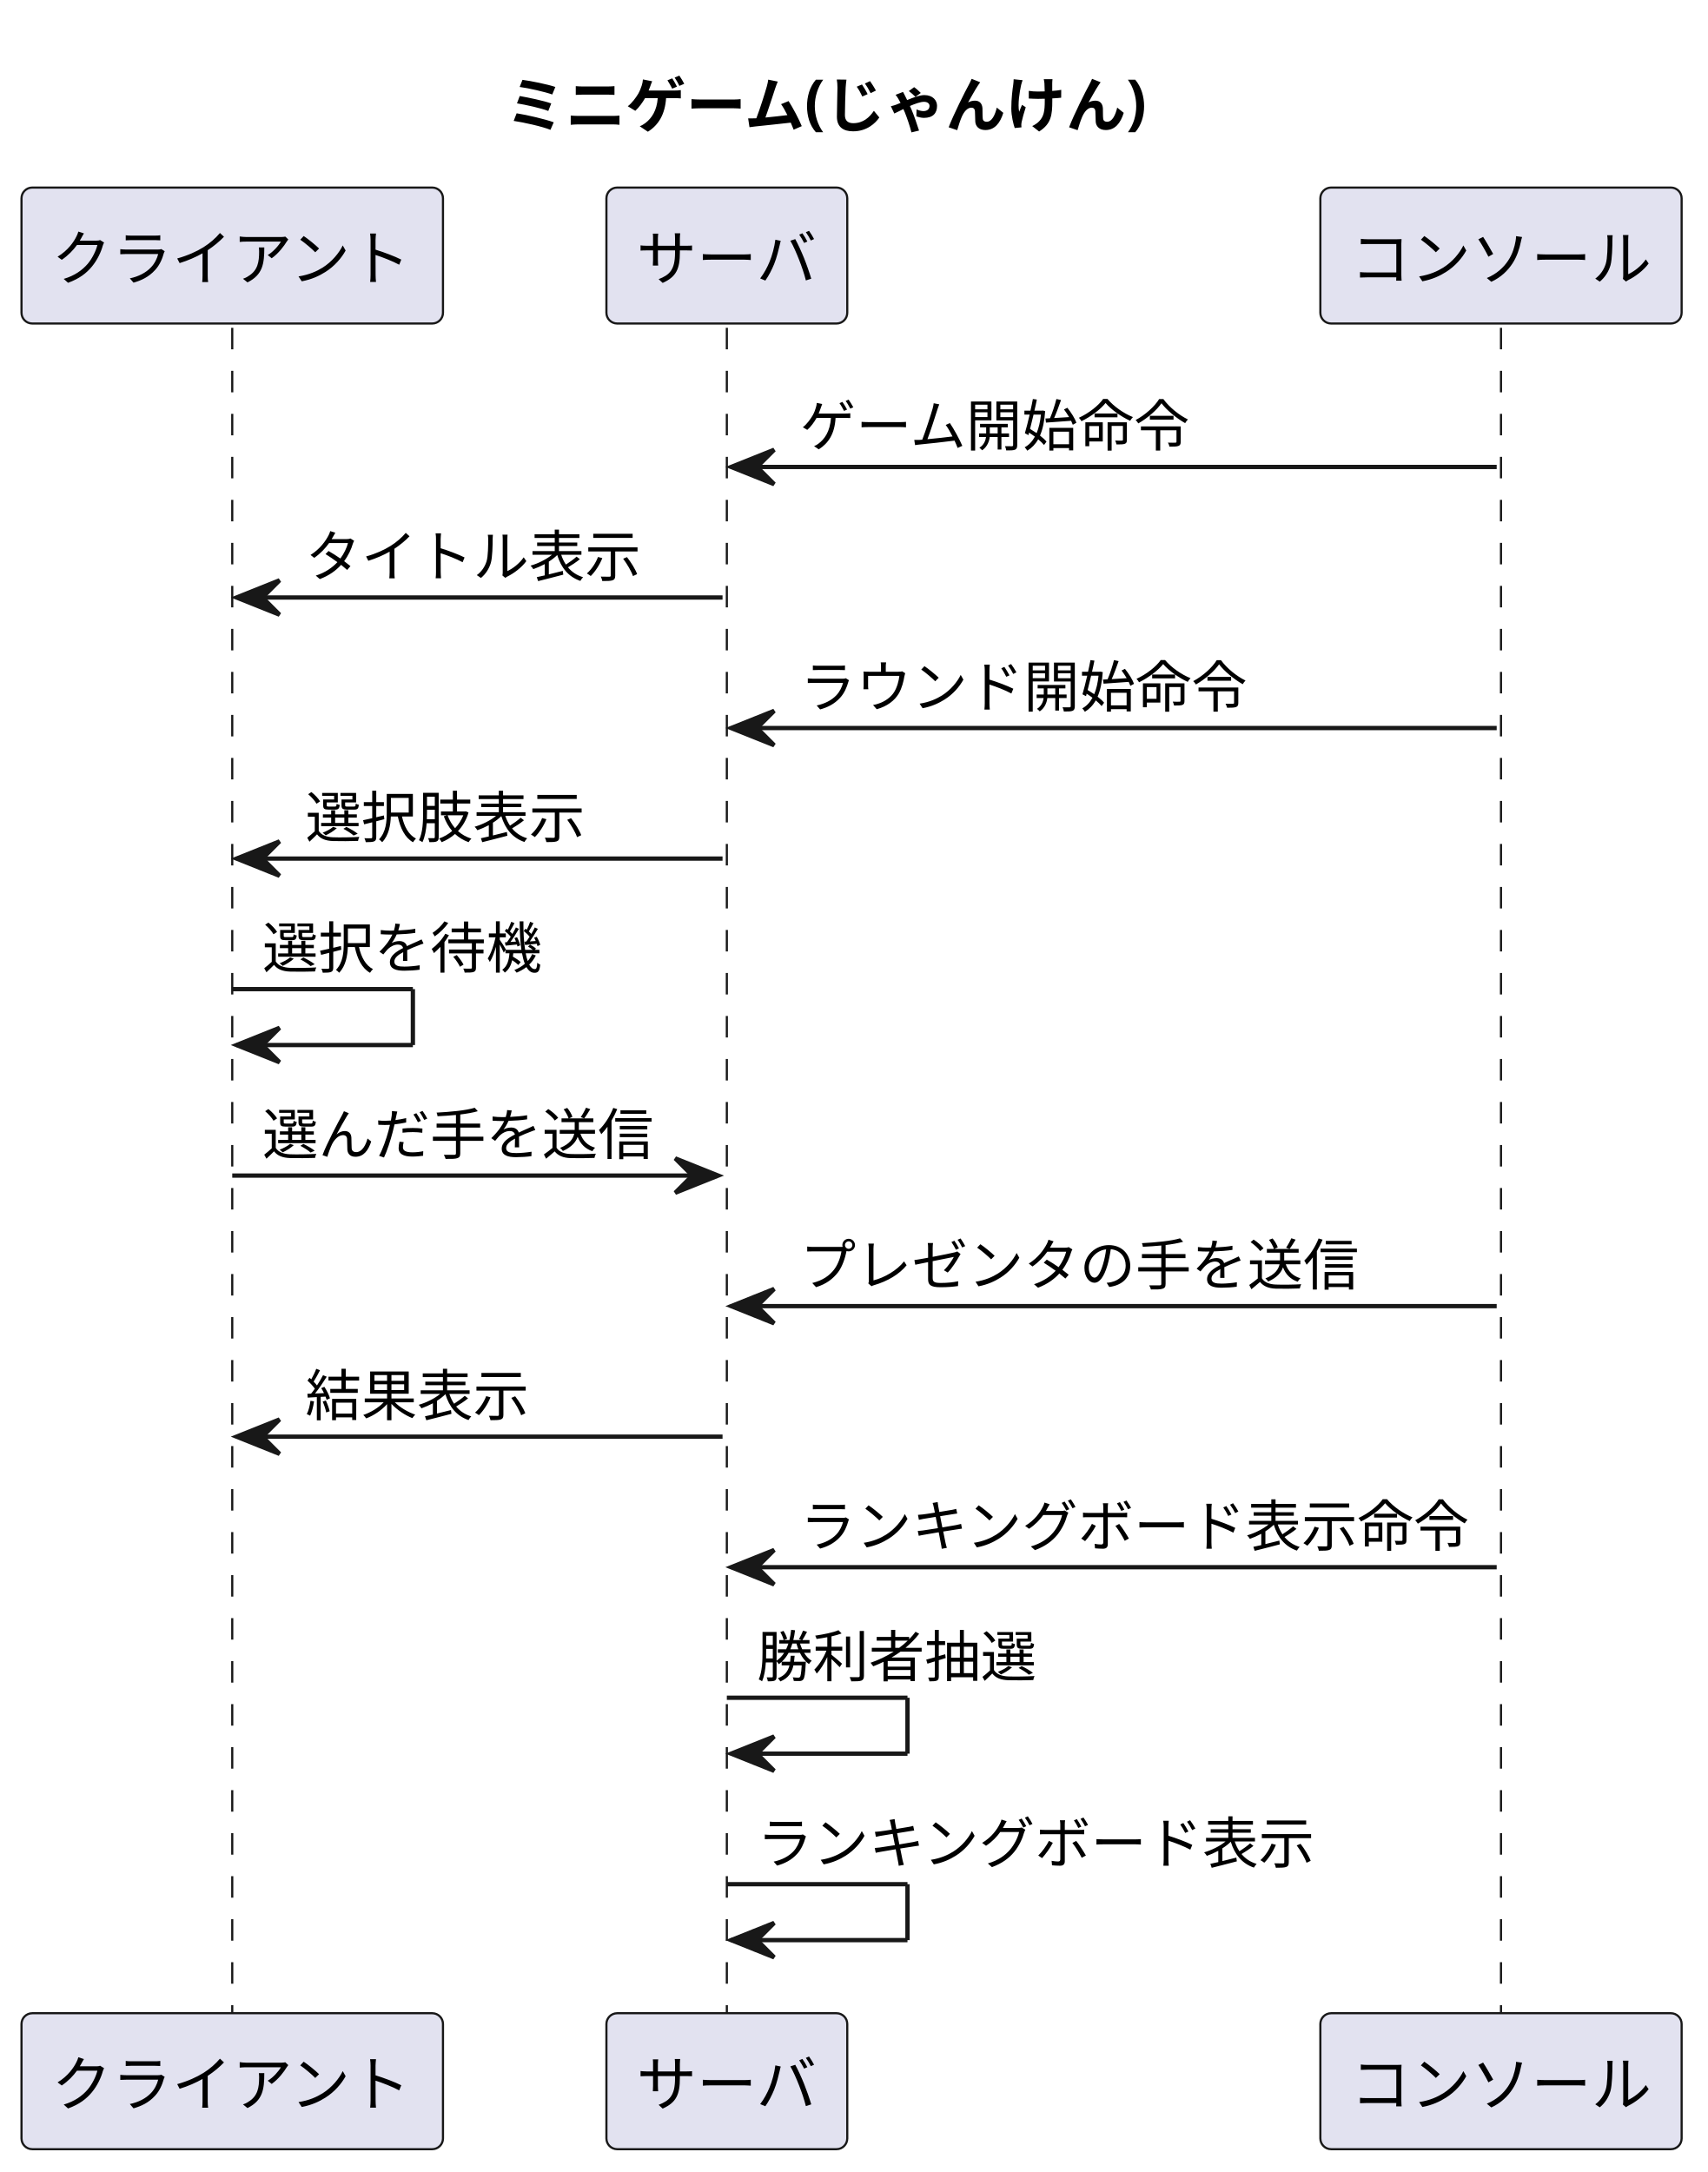
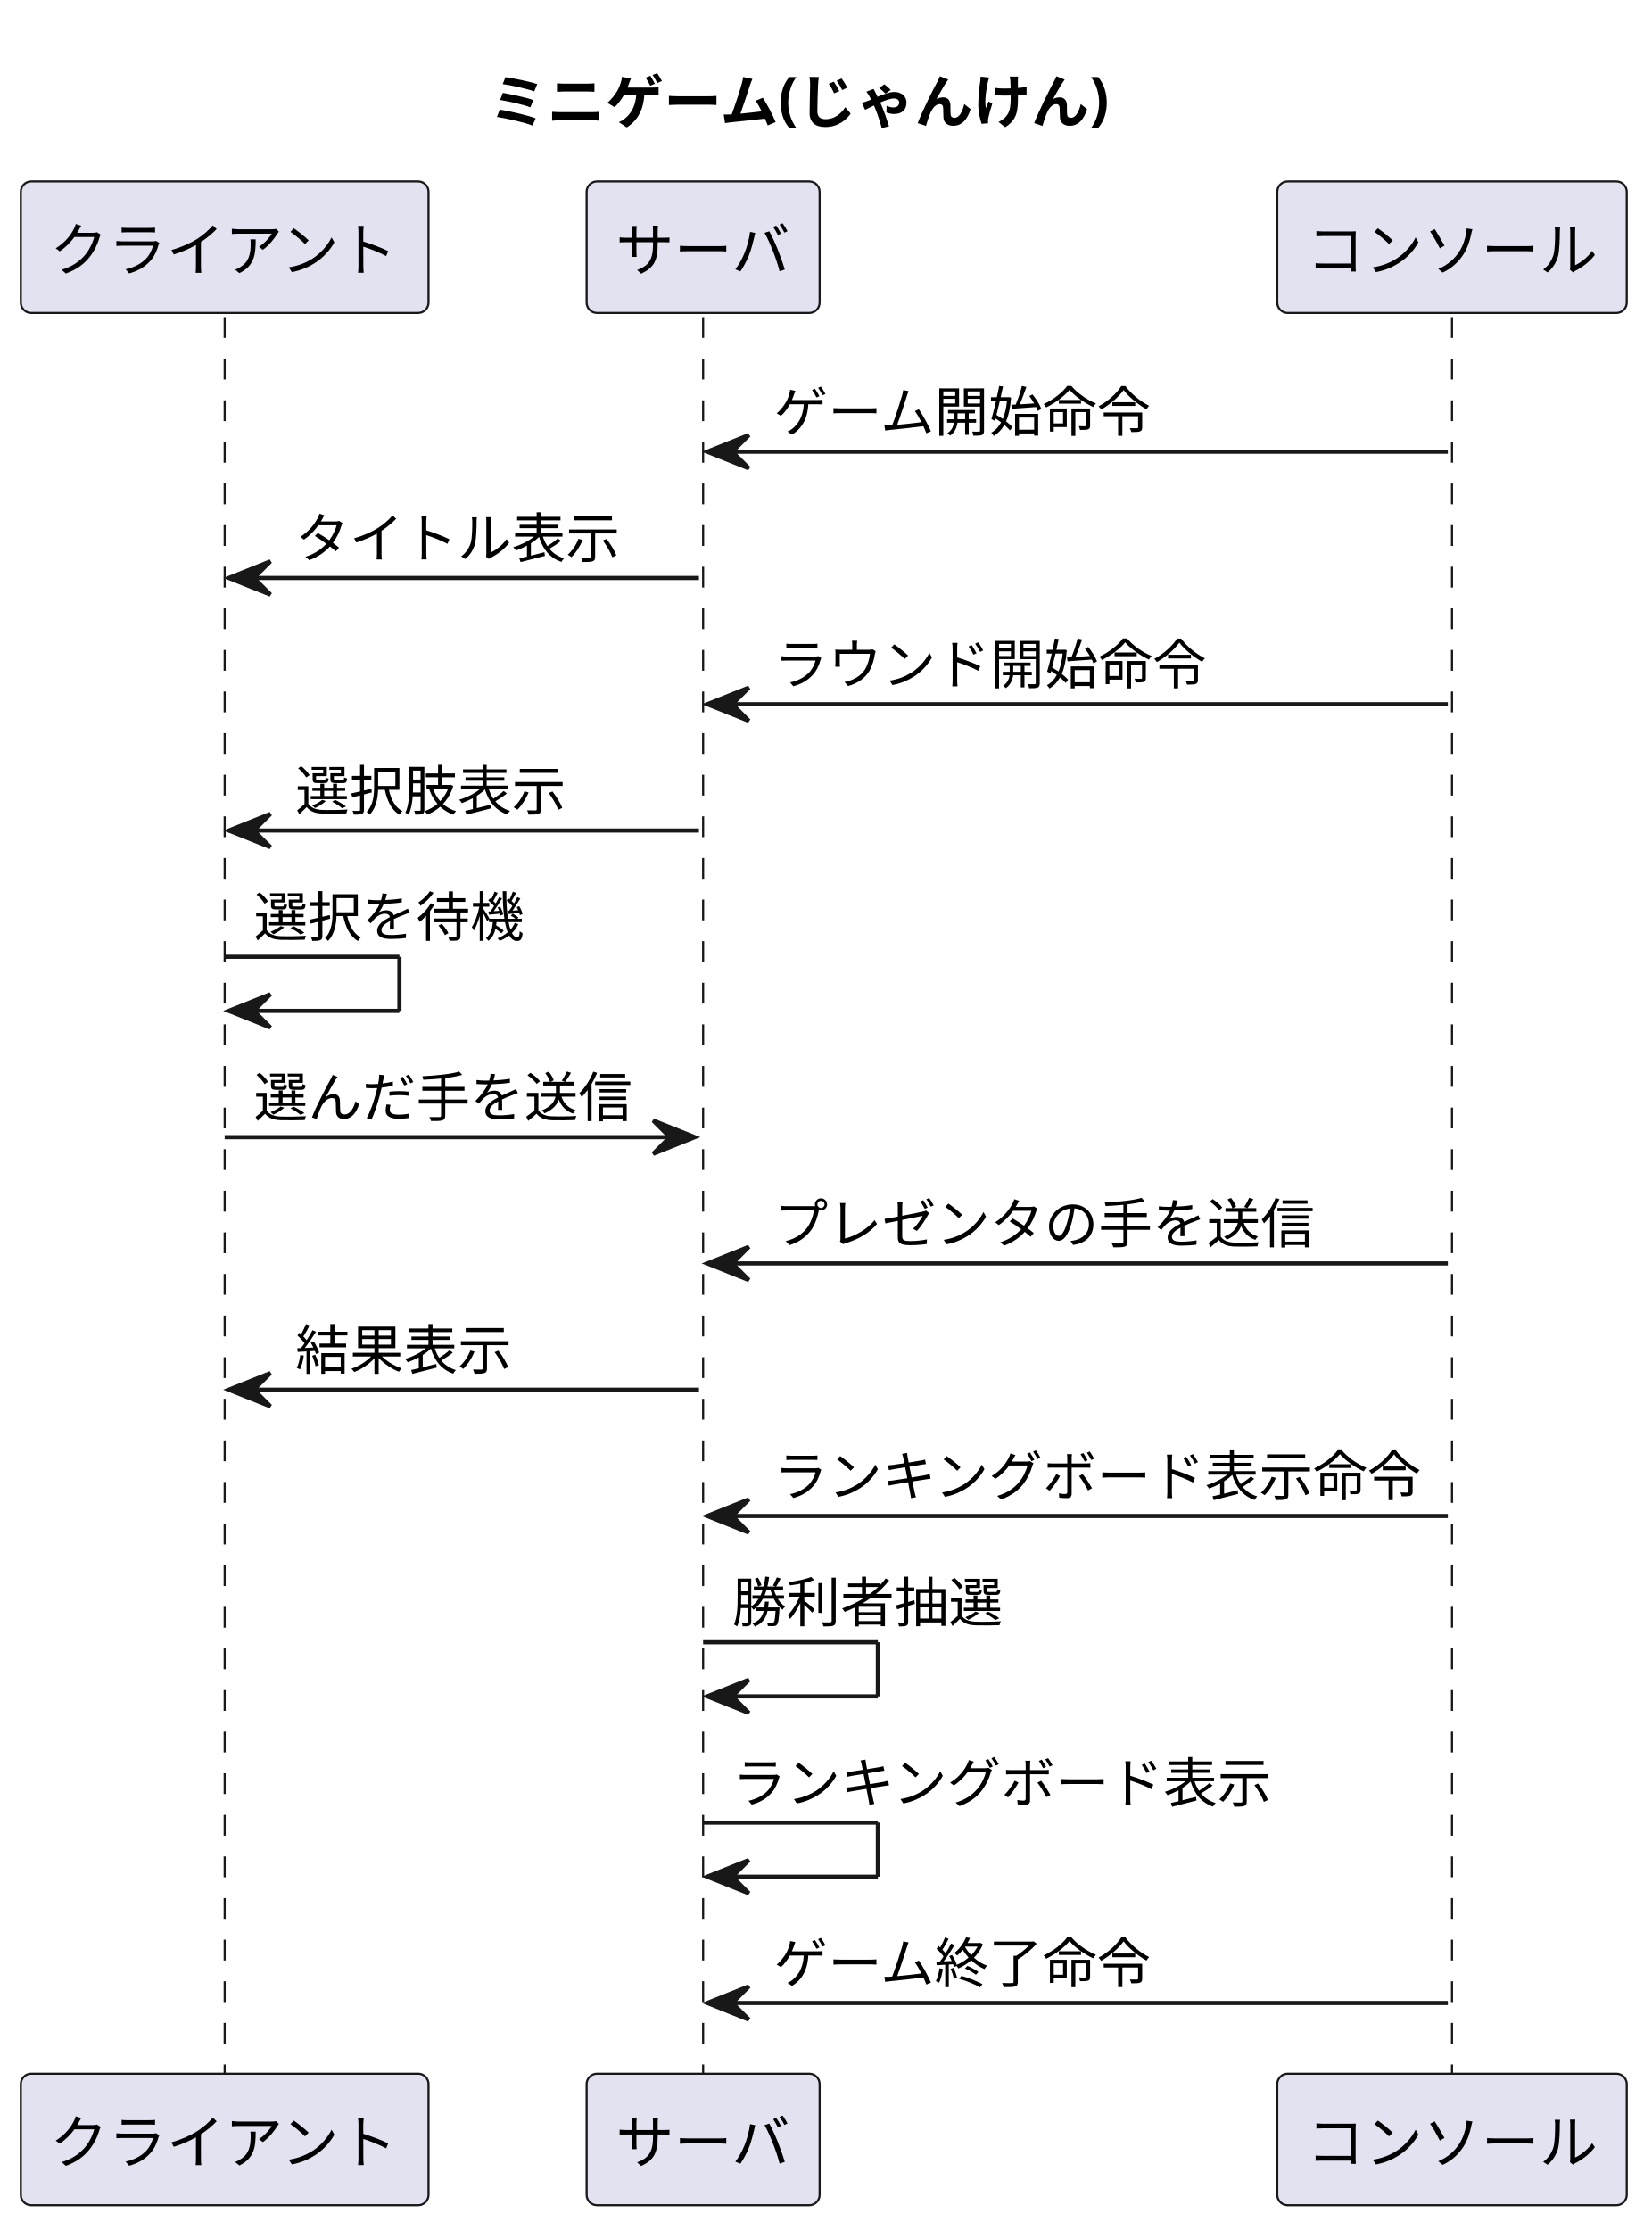
- <svg xmlns="http://www.w3.org/2000/svg" contentStyleType="text/css" height="505px" preserveAspectRatio="none" style="width:397px;height:505px;background:#FFFFFF;" version="1.1" viewBox="0 0 397 505" width="397px" zoomAndPan="magnify">
+ <svg xmlns="http://www.w3.org/2000/svg" contentStyleType="text/css" height="536px" preserveAspectRatio="none" style="width:397px;height:536px;background:#FFFFFF;" version="1.1" viewBox="0 0 397 536" width="397px" zoomAndPan="magnify">
  <defs />
  <g>
    <rect fill="none" height="27.609" id="_title" style="stroke:none;stroke-width:1.0;" width="170" x="112.5" y="10" />
    <text fill="#000000" font-family="sans-serif" font-size="14" font-weight="bold" lengthAdjust="spacing" textLength="160" x="117.5" y="29.533">ミニゲーム(じゃんけん)</text>
-     <line style="stroke:#181818;stroke-width:0.5;stroke-dasharray:5.0,5.0;" x1="54" x2="54" y1="76.219" y2="469.086" />
-     <line style="stroke:#181818;stroke-width:0.5;stroke-dasharray:5.0,5.0;" x1="169" x2="169" y1="76.219" y2="469.086" />
-     <line style="stroke:#181818;stroke-width:0.5;stroke-dasharray:5.0,5.0;" x1="349" x2="349" y1="76.219" y2="469.086" />
+     <line style="stroke:#181818;stroke-width:0.5;stroke-dasharray:5.0,5.0;" x1="54" x2="54" y1="76.219" y2="499.438" />
+     <line style="stroke:#181818;stroke-width:0.5;stroke-dasharray:5.0,5.0;" x1="169" x2="169" y1="76.219" y2="499.438" />
+     <line style="stroke:#181818;stroke-width:0.5;stroke-dasharray:5.0,5.0;" x1="349" x2="349" y1="76.219" y2="499.438" />
    <rect fill="#E2E2F0" height="31.609" rx="2.5" ry="2.5" style="stroke:#181818;stroke-width:0.5;" width="98" x="5" y="43.609" />
    <text fill="#000000" font-family="sans-serif" font-size="14" lengthAdjust="spacing" textLength="84" x="12" y="65.143">クライアント</text>
-     <rect fill="#E2E2F0" height="31.609" rx="2.5" ry="2.5" style="stroke:#181818;stroke-width:0.5;" width="98" x="5" y="468.086" />
-     <text fill="#000000" font-family="sans-serif" font-size="14" lengthAdjust="spacing" textLength="84" x="12" y="489.619">クライアント</text>
+     <rect fill="#E2E2F0" height="31.609" rx="2.5" ry="2.5" style="stroke:#181818;stroke-width:0.5;" width="98" x="5" y="498.438" />
+     <text fill="#000000" font-family="sans-serif" font-size="14" lengthAdjust="spacing" textLength="84" x="12" y="519.971">クライアント</text>
    <rect fill="#E2E2F0" height="31.609" rx="2.5" ry="2.5" style="stroke:#181818;stroke-width:0.5;" width="56" x="141" y="43.609" />
    <text fill="#000000" font-family="sans-serif" font-size="14" lengthAdjust="spacing" textLength="42" x="148" y="65.143">サーバ</text>
-     <rect fill="#E2E2F0" height="31.609" rx="2.5" ry="2.5" style="stroke:#181818;stroke-width:0.5;" width="56" x="141" y="468.086" />
-     <text fill="#000000" font-family="sans-serif" font-size="14" lengthAdjust="spacing" textLength="42" x="148" y="489.619">サーバ</text>
+     <rect fill="#E2E2F0" height="31.609" rx="2.5" ry="2.5" style="stroke:#181818;stroke-width:0.5;" width="56" x="141" y="498.438" />
+     <text fill="#000000" font-family="sans-serif" font-size="14" lengthAdjust="spacing" textLength="42" x="148" y="519.971">サーバ</text>
    <rect fill="#E2E2F0" height="31.609" rx="2.5" ry="2.5" style="stroke:#181818;stroke-width:0.5;" width="84" x="307" y="43.609" />
    <text fill="#000000" font-family="sans-serif" font-size="14" lengthAdjust="spacing" textLength="70" x="314" y="65.143">コンソール</text>
-     <rect fill="#E2E2F0" height="31.609" rx="2.5" ry="2.5" style="stroke:#181818;stroke-width:0.5;" width="84" x="307" y="468.086" />
-     <text fill="#000000" font-family="sans-serif" font-size="14" lengthAdjust="spacing" textLength="70" x="314" y="489.619">コンソール</text>
+     <rect fill="#E2E2F0" height="31.609" rx="2.5" ry="2.5" style="stroke:#181818;stroke-width:0.5;" width="84" x="307" y="498.438" />
+     <text fill="#000000" font-family="sans-serif" font-size="14" lengthAdjust="spacing" textLength="70" x="314" y="519.971">コンソール</text>
    <polygon fill="#181818" points="180,104.57,170,108.57,180,112.57,176,108.57" style="stroke:#181818;stroke-width:1.0;" />
    <line style="stroke:#181818;stroke-width:1.0;" x1="174" x2="348" y1="108.57" y2="108.57" />
    <text fill="#000000" font-family="sans-serif" font-size="13" lengthAdjust="spacing" textLength="91" x="186" y="103.714">ゲーム開始命令</text>
    <polygon fill="#181818" points="65,134.922,55,138.922,65,142.922,61,138.922" style="stroke:#181818;stroke-width:1.0;" />
    <line style="stroke:#181818;stroke-width:1.0;" x1="59" x2="168" y1="138.922" y2="138.922" />
    <text fill="#000000" font-family="sans-serif" font-size="13" lengthAdjust="spacing" textLength="78" x="71" y="134.065">タイトル表示</text>
    <polygon fill="#181818" points="180,165.273,170,169.273,180,173.273,176,169.273" style="stroke:#181818;stroke-width:1.0;" />
    <line style="stroke:#181818;stroke-width:1.0;" x1="174" x2="348" y1="169.273" y2="169.273" />
    <text fill="#000000" font-family="sans-serif" font-size="13" lengthAdjust="spacing" textLength="104" x="186" y="164.417">ラウンド開始命令</text>
    <polygon fill="#181818" points="65,195.625,55,199.625,65,203.625,61,199.625" style="stroke:#181818;stroke-width:1.0;" />
    <line style="stroke:#181818;stroke-width:1.0;" x1="59" x2="168" y1="199.625" y2="199.625" />
    <text fill="#000000" font-family="sans-serif" font-size="13" lengthAdjust="spacing" textLength="65" x="71" y="194.769">選択肢表示</text>
    <line style="stroke:#181818;stroke-width:1.0;" x1="54" x2="96" y1="229.977" y2="229.977" />
    <line style="stroke:#181818;stroke-width:1.0;" x1="96" x2="96" y1="229.977" y2="242.977" />
    <line style="stroke:#181818;stroke-width:1.0;" x1="55" x2="96" y1="242.977" y2="242.977" />
    <polygon fill="#181818" points="65,238.977,55,242.977,65,246.977,61,242.977" style="stroke:#181818;stroke-width:1.0;" />
    <text fill="#000000" font-family="sans-serif" font-size="13" lengthAdjust="spacing" textLength="65" x="61" y="225.12">選択を待機</text>
    <polygon fill="#181818" points="157,269.328,167,273.328,157,277.328,161,273.328" style="stroke:#181818;stroke-width:1.0;" />
    <line style="stroke:#181818;stroke-width:1.0;" x1="54" x2="163" y1="273.328" y2="273.328" />
    <text fill="#000000" font-family="sans-serif" font-size="13" lengthAdjust="spacing" textLength="91" x="61" y="268.472">選んだ手を送信</text>
    <polygon fill="#181818" points="180,299.68,170,303.68,180,307.68,176,303.68" style="stroke:#181818;stroke-width:1.0;" />
    <line style="stroke:#181818;stroke-width:1.0;" x1="174" x2="348" y1="303.68" y2="303.68" />
    <text fill="#000000" font-family="sans-serif" font-size="13" lengthAdjust="spacing" textLength="130" x="186" y="298.823">プレゼンタの手を送信</text>
    <polygon fill="#181818" points="65,330.031,55,334.031,65,338.031,61,334.031" style="stroke:#181818;stroke-width:1.0;" />
    <line style="stroke:#181818;stroke-width:1.0;" x1="59" x2="168" y1="334.031" y2="334.031" />
    <text fill="#000000" font-family="sans-serif" font-size="13" lengthAdjust="spacing" textLength="52" x="71" y="329.175">結果表示</text>
    <polygon fill="#181818" points="180,360.383,170,364.383,180,368.383,176,364.383" style="stroke:#181818;stroke-width:1.0;" />
    <line style="stroke:#181818;stroke-width:1.0;" x1="174" x2="348" y1="364.383" y2="364.383" />
    <text fill="#000000" font-family="sans-serif" font-size="13" lengthAdjust="spacing" textLength="156" x="186" y="359.526">ランキングボード表示命令</text>
    <line style="stroke:#181818;stroke-width:1.0;" x1="169" x2="211" y1="394.734" y2="394.734" />
    <line style="stroke:#181818;stroke-width:1.0;" x1="211" x2="211" y1="394.734" y2="407.734" />
    <line style="stroke:#181818;stroke-width:1.0;" x1="170" x2="211" y1="407.734" y2="407.734" />
    <polygon fill="#181818" points="180,403.734,170,407.734,180,411.734,176,407.734" style="stroke:#181818;stroke-width:1.0;" />
    <text fill="#000000" font-family="sans-serif" font-size="13" lengthAdjust="spacing" textLength="65" x="176" y="389.878">勝利者抽選</text>
    <line style="stroke:#181818;stroke-width:1.0;" x1="169" x2="211" y1="438.086" y2="438.086" />
    <line style="stroke:#181818;stroke-width:1.0;" x1="211" x2="211" y1="438.086" y2="451.086" />
    <line style="stroke:#181818;stroke-width:1.0;" x1="170" x2="211" y1="451.086" y2="451.086" />
    <polygon fill="#181818" points="180,447.086,170,451.086,180,455.086,176,451.086" style="stroke:#181818;stroke-width:1.0;" />
    <text fill="#000000" font-family="sans-serif" font-size="13" lengthAdjust="spacing" textLength="130" x="176" y="433.229">ランキングボード表示</text>
+     <polygon fill="#181818" points="180,477.438,170,481.438,180,485.438,176,481.438" style="stroke:#181818;stroke-width:1.0;" />
+     <line style="stroke:#181818;stroke-width:1.0;" x1="174" x2="348" y1="481.438" y2="481.438" />
+     <text fill="#000000" font-family="sans-serif" font-size="13" lengthAdjust="spacing" textLength="91" x="186" y="476.581">ゲーム終了命令</text>
  </g>
</svg>
